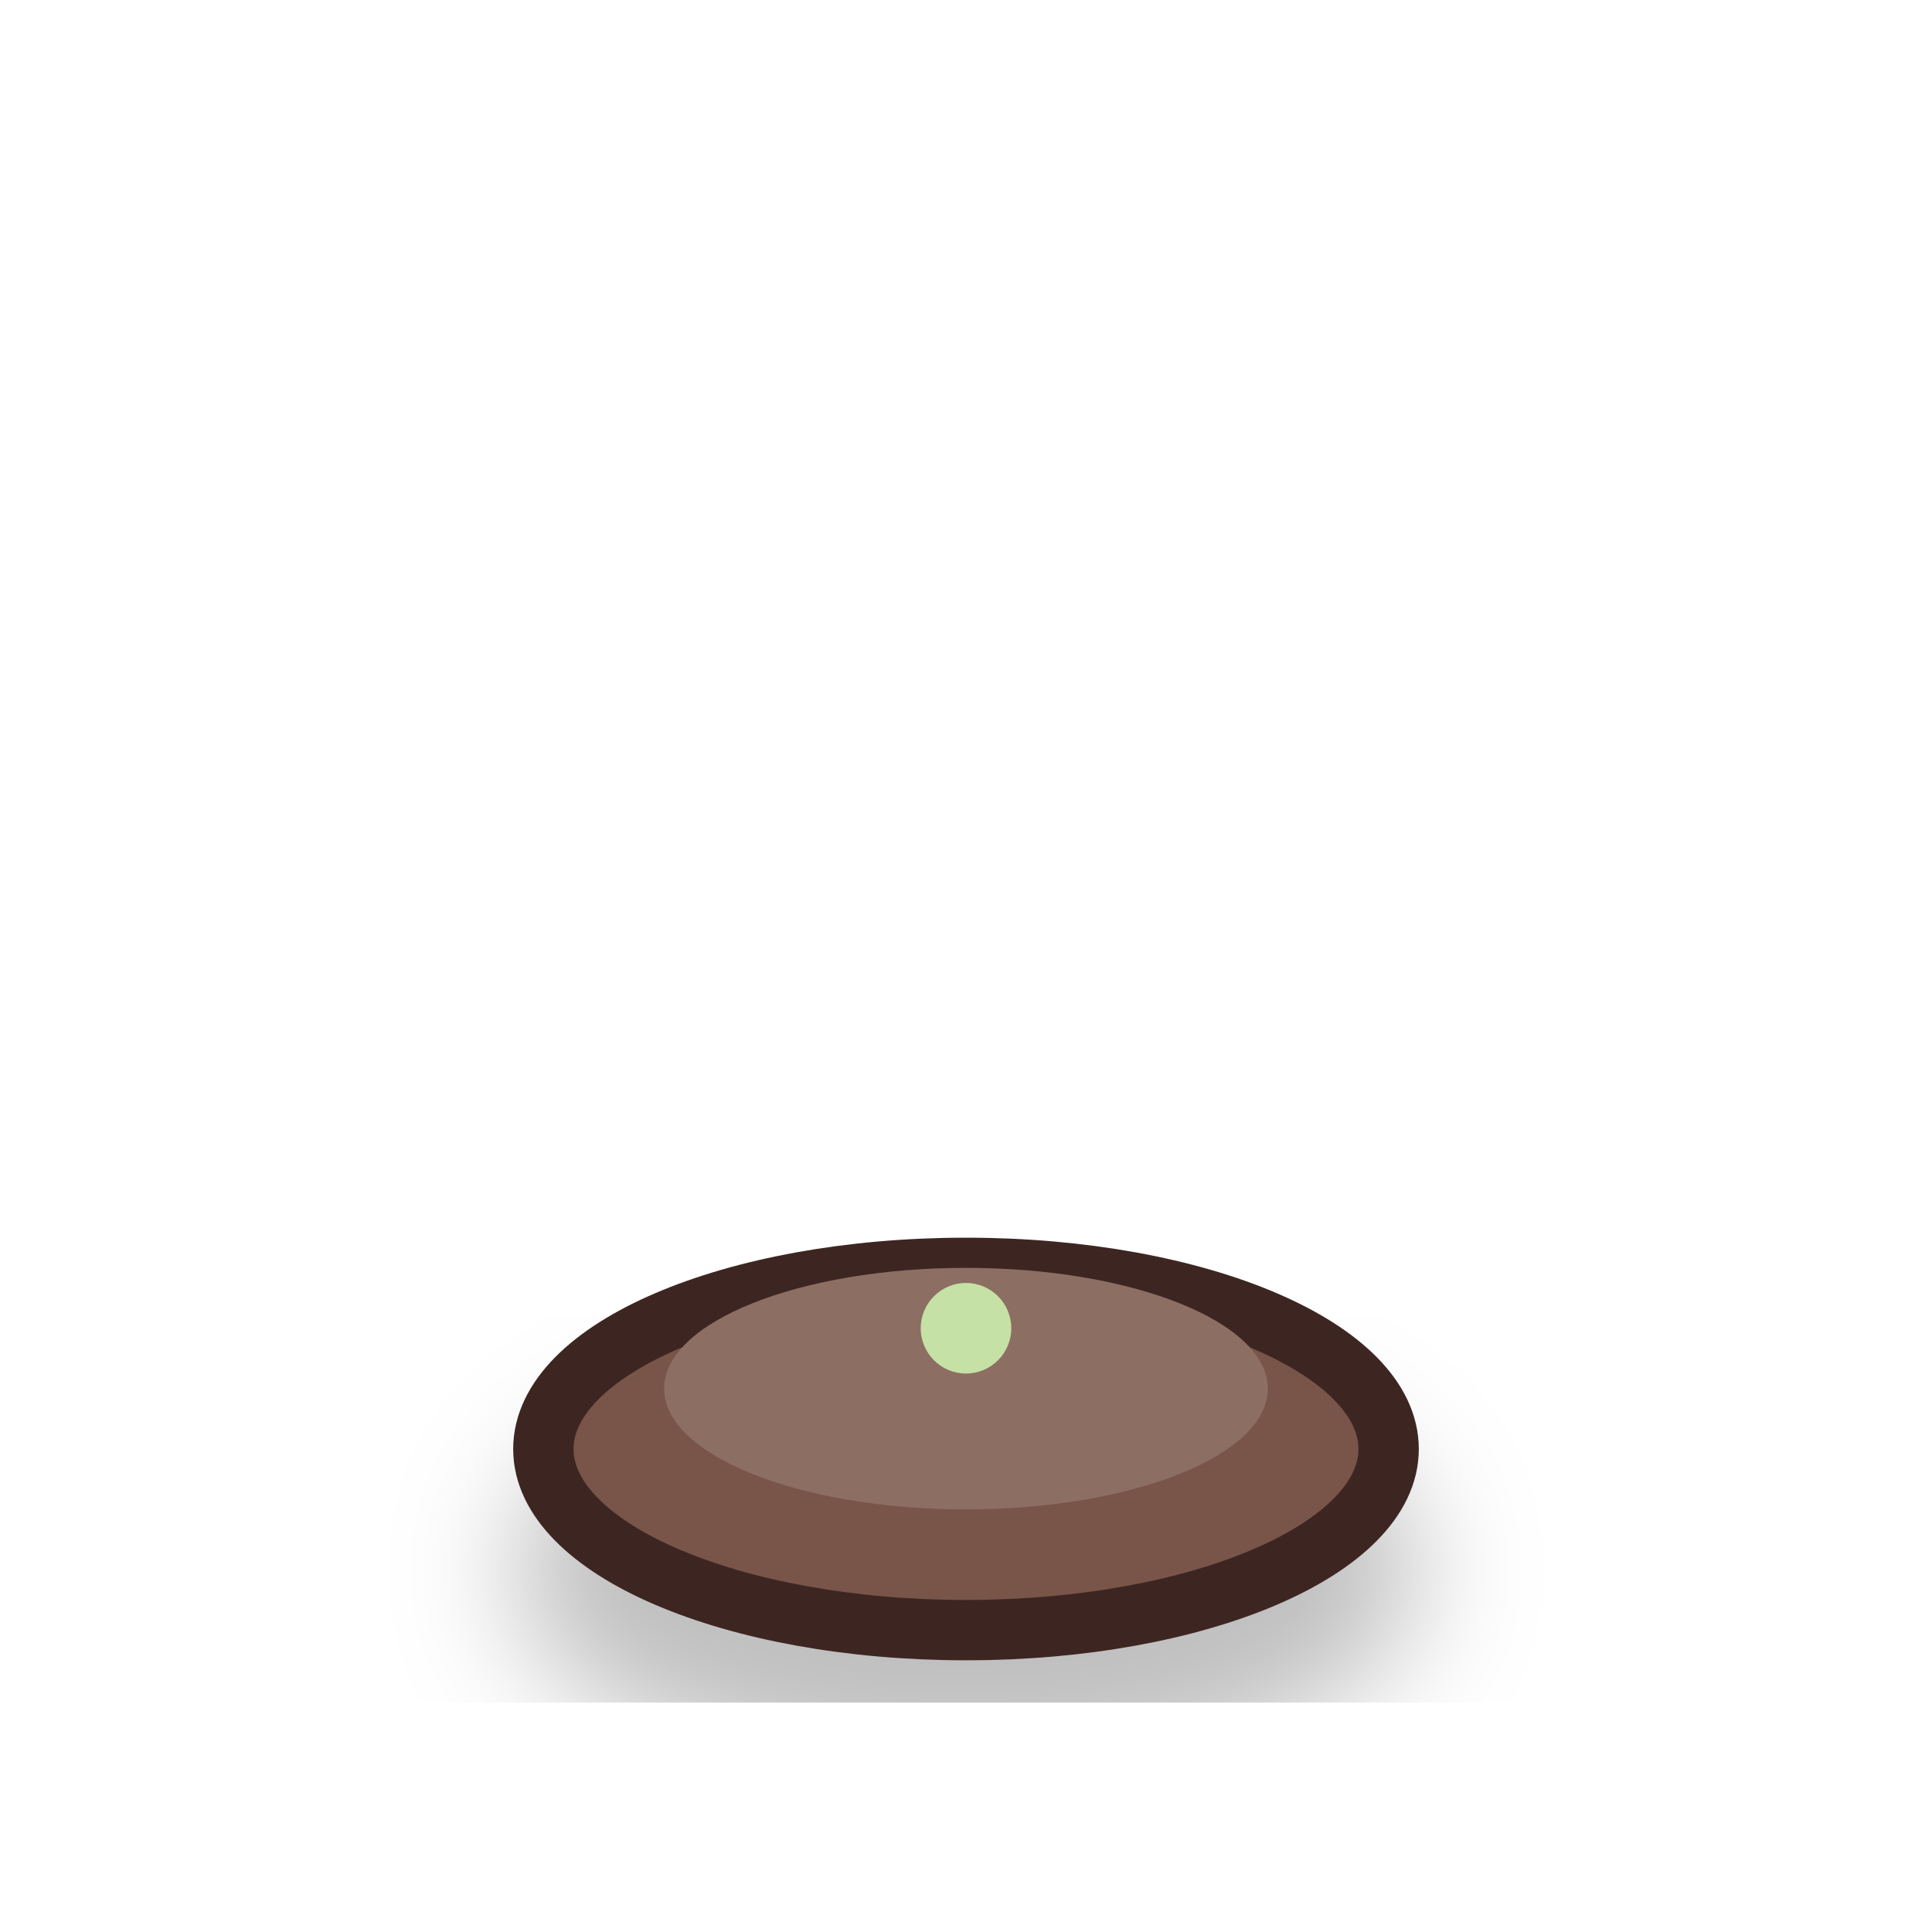
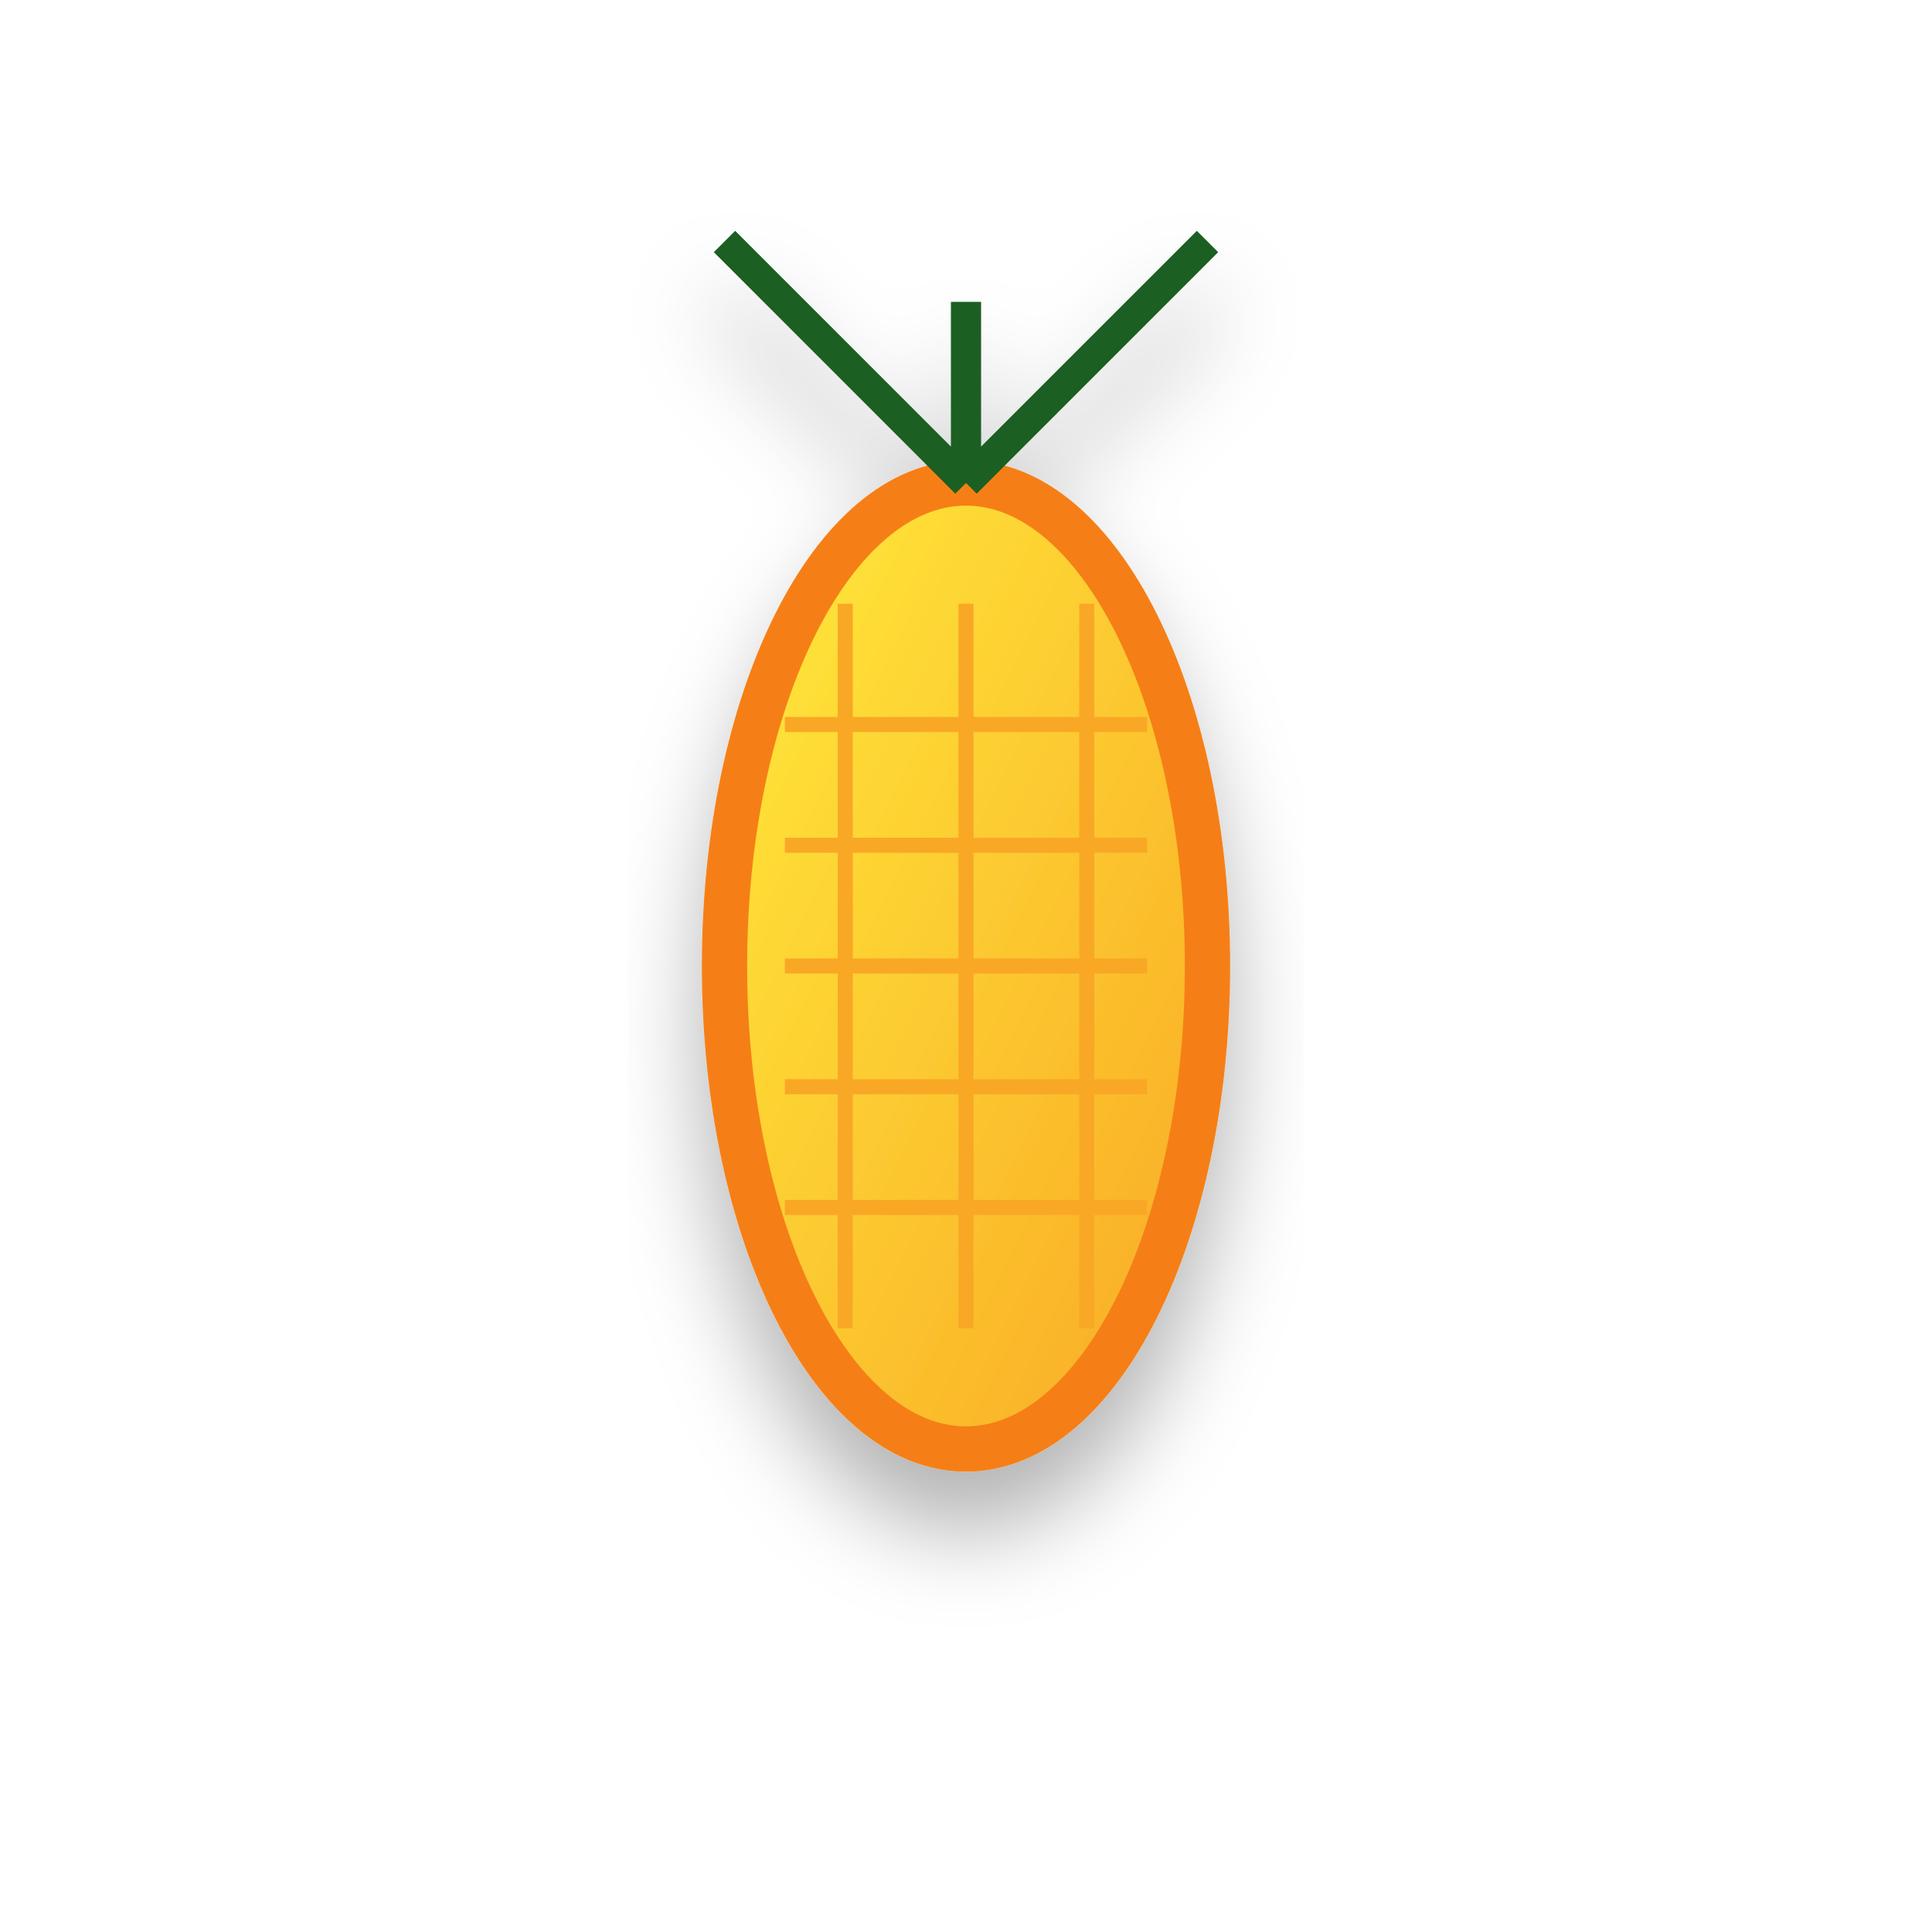
<svg xmlns="http://www.w3.org/2000/svg" width="64" height="64" viewBox="0 0 64 64">
  <defs>
-     <radialGradient id="grad_corn" cx="30%" cy="30%" r="70%" fx="30%" fy="30%">
+     <linearGradient id="cornGrad" x1="0%" y1="0%" x2="100%" y2="100%">
      <stop offset="0%" stop-color="#FFEB3B" />
-       <stop offset="100%" stop-color="#FBC02D" />
-     </radialGradient>
-     <linearGradient id="foliage_corn" x1="0%" y1="0%" x2="0%" y2="100%">
-       <stop offset="0%" stop-color="#4CAF50" style="stop-opacity:1" />
-       <stop offset="100%" stop-color="#1B5E20" style="stop-opacity:1" />
+       <stop offset="100%" stop-color="#F9A825" />
    </linearGradient>
-     <filter id="shadow_corn" x="-20%" y="-20%" width="140%" height="140%">
-       <feDropShadow dx="0" dy="4" stdDeviation="2" flood-color="#000000" flood-opacity="0.25" />
+     <linearGradient id="cornHusk" x1="0%" y1="0%" x2="0%" y2="100%">
+       <stop offset="0%" stop-color="#7CB342" />
+       <stop offset="100%" stop-color="#33691E" />
+     </linearGradient>
+     <filter id="cornShadow" x="-20%" y="-20%" width="140%" height="140%">
+       <feDropShadow dx="0" dy="2" stdDeviation="1.5" flood-color="#000000" flood-opacity="0.3" />
    </filter>
  </defs>
-   <g filter="url(#shadow_corn)">
-     <ellipse cx="32" cy="48" rx="14" ry="6" fill="#795548" stroke="#3E2723" stroke-width="2" />
-     <ellipse cx="32" cy="46" rx="10" ry="4" fill="#8D6E63" />
-     <circle cx="32" cy="44" r="1.5" fill="#C5E1A5" />
+   <g filter="url(#cornShadow)">
+     <ellipse cx="32" cy="32" rx="8" ry="16" fill="url(#cornGrad)" stroke="#F57F17" stroke-width="1.5" />
+     <g stroke="#F9A825" stroke-width="0.5" fill="none">
+       <line x1="28" y1="20" x2="28" y2="44" />
+       <line x1="32" y1="20" x2="32" y2="44" />
+       <line x1="36" y1="20" x2="36" y2="44" />
+       <line x1="26" y1="24" x2="38" y2="24" />
+       <line x1="26" y1="28" x2="38" y2="28" />
+       <line x1="26" y1="32" x2="38" y2="32" />
+       <line x1="26" y1="36" x2="38" y2="36" />
+       <line x1="26" y1="40" x2="38" y2="40" />
+     </g>
+     <g fill="url(#cornHusk)" stroke="#1B5E20" stroke-width="1" stroke-linejoin="round">
+       <path d="M32 16 L28 12 L24 8 M32 16 L32 10 M32 16 L36 12 L40 8" />
+     </g>
  </g>
</svg>
